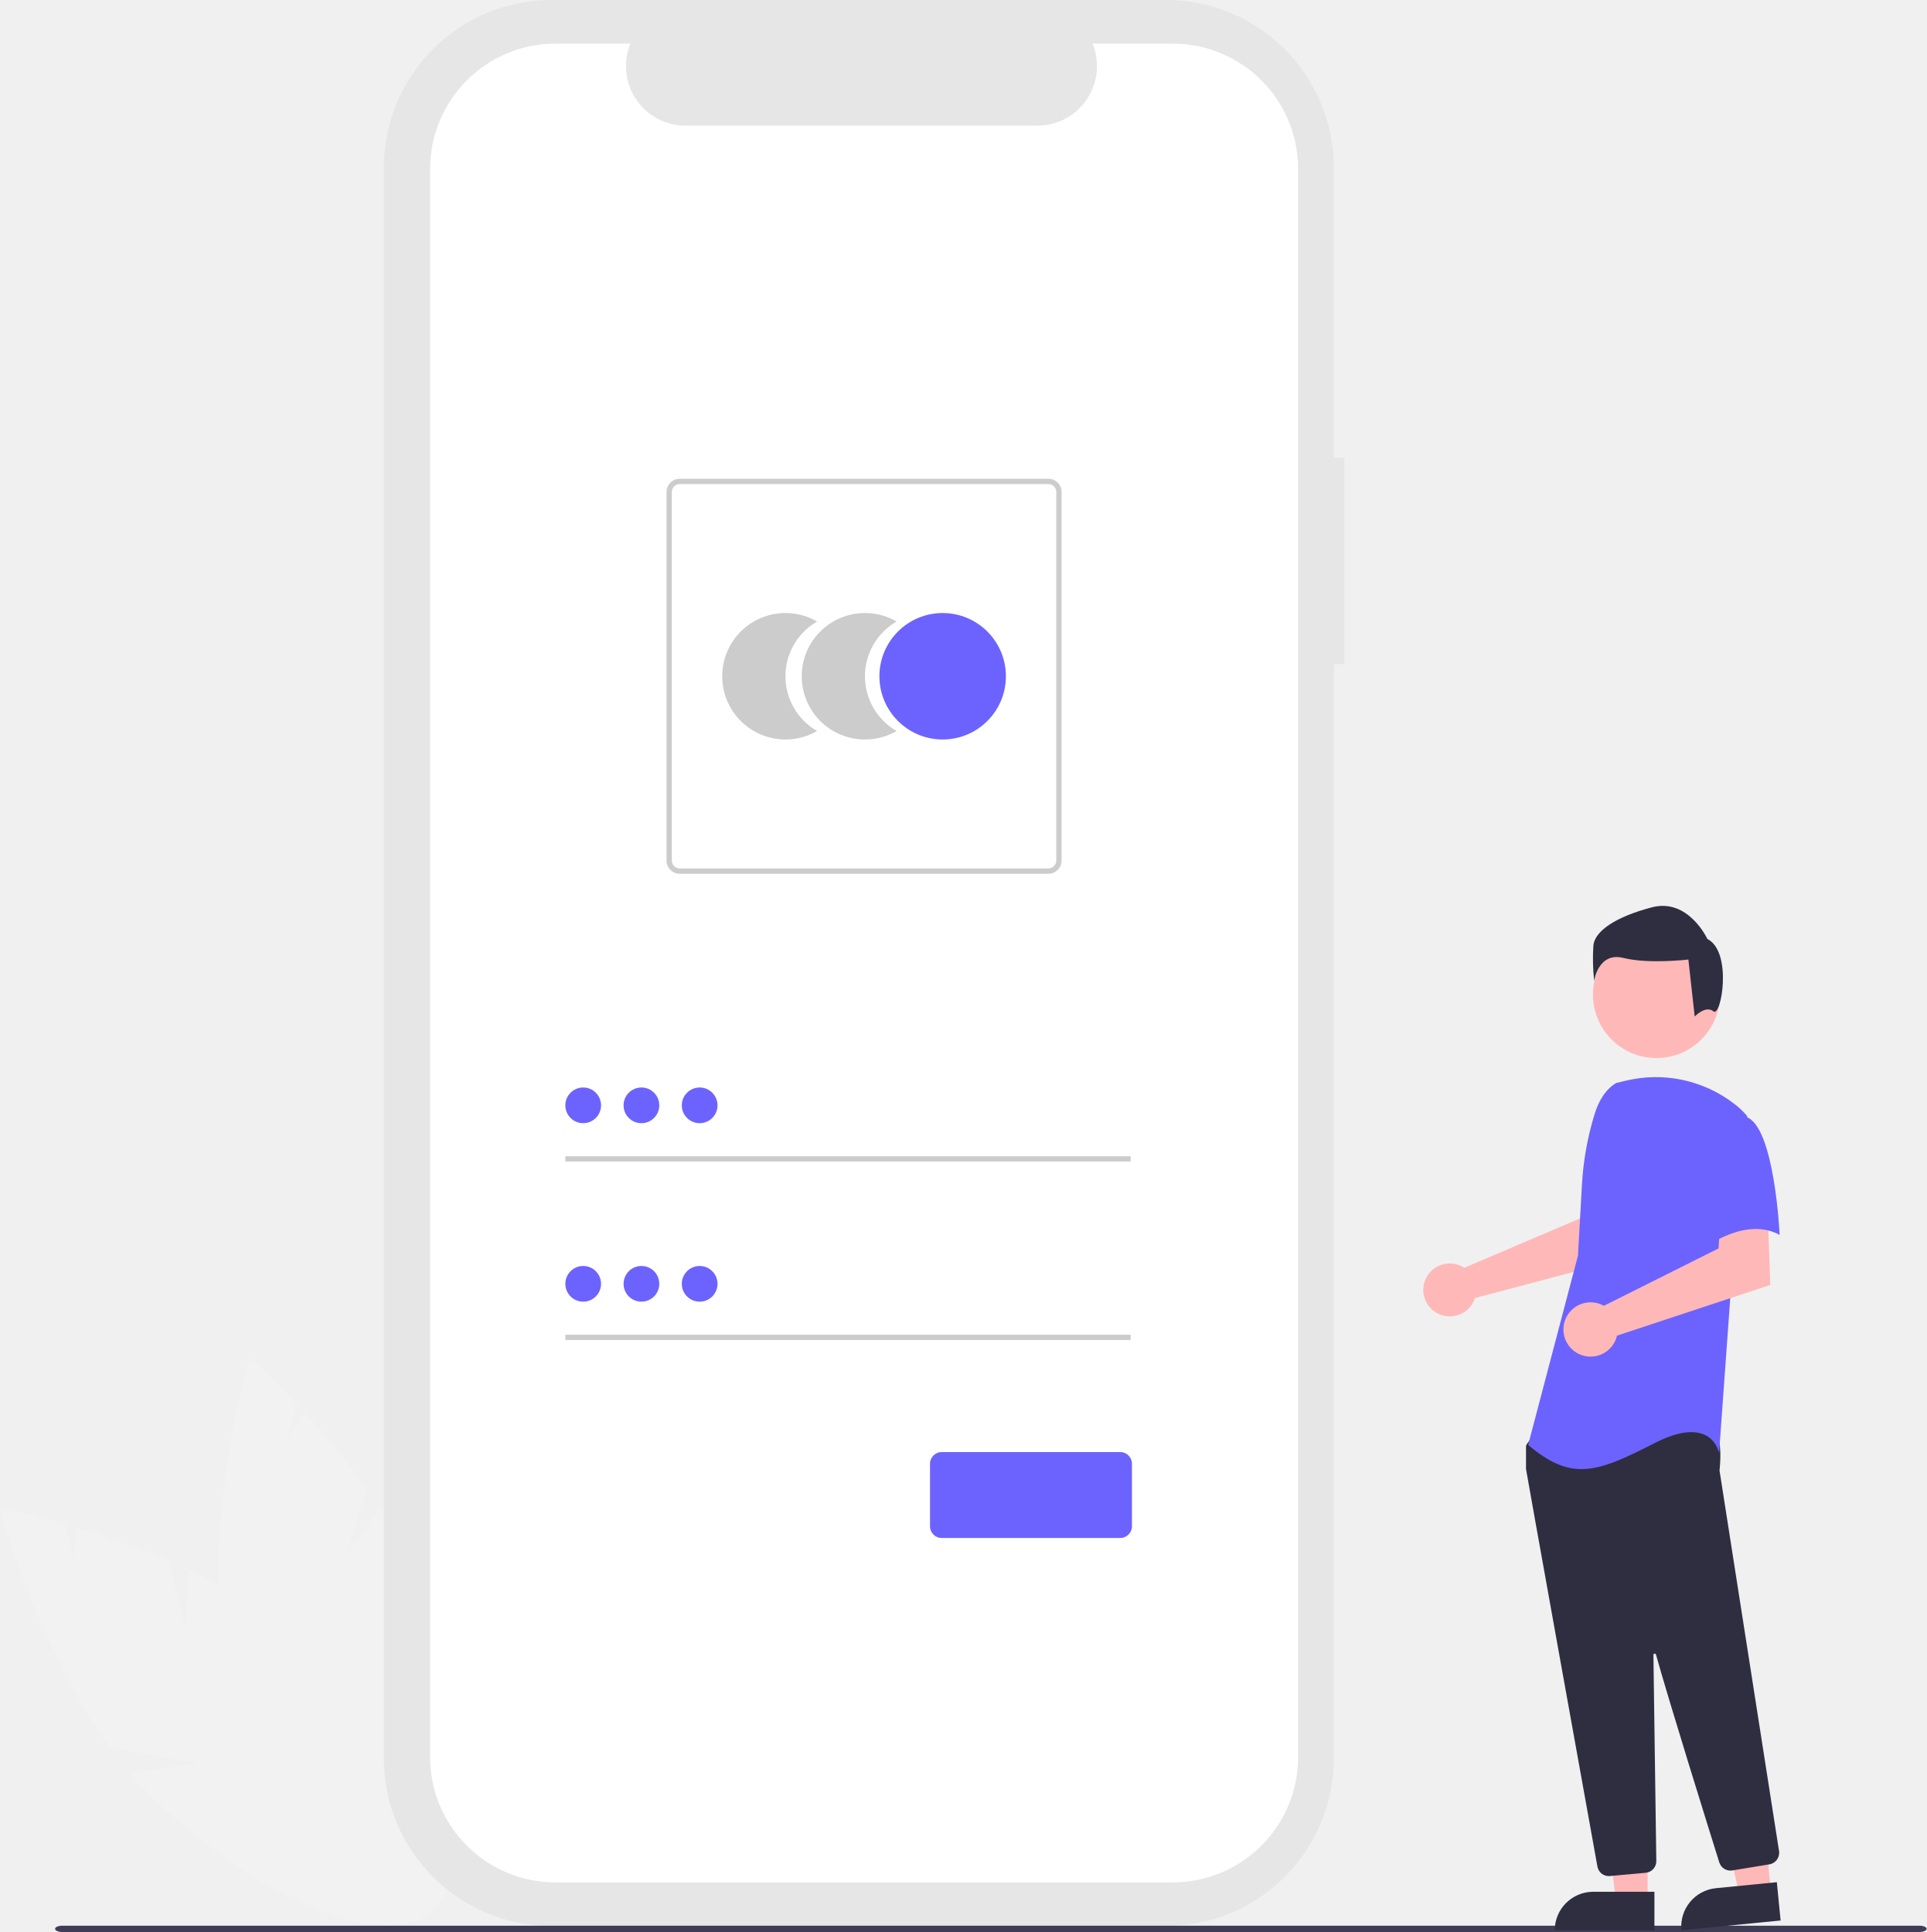
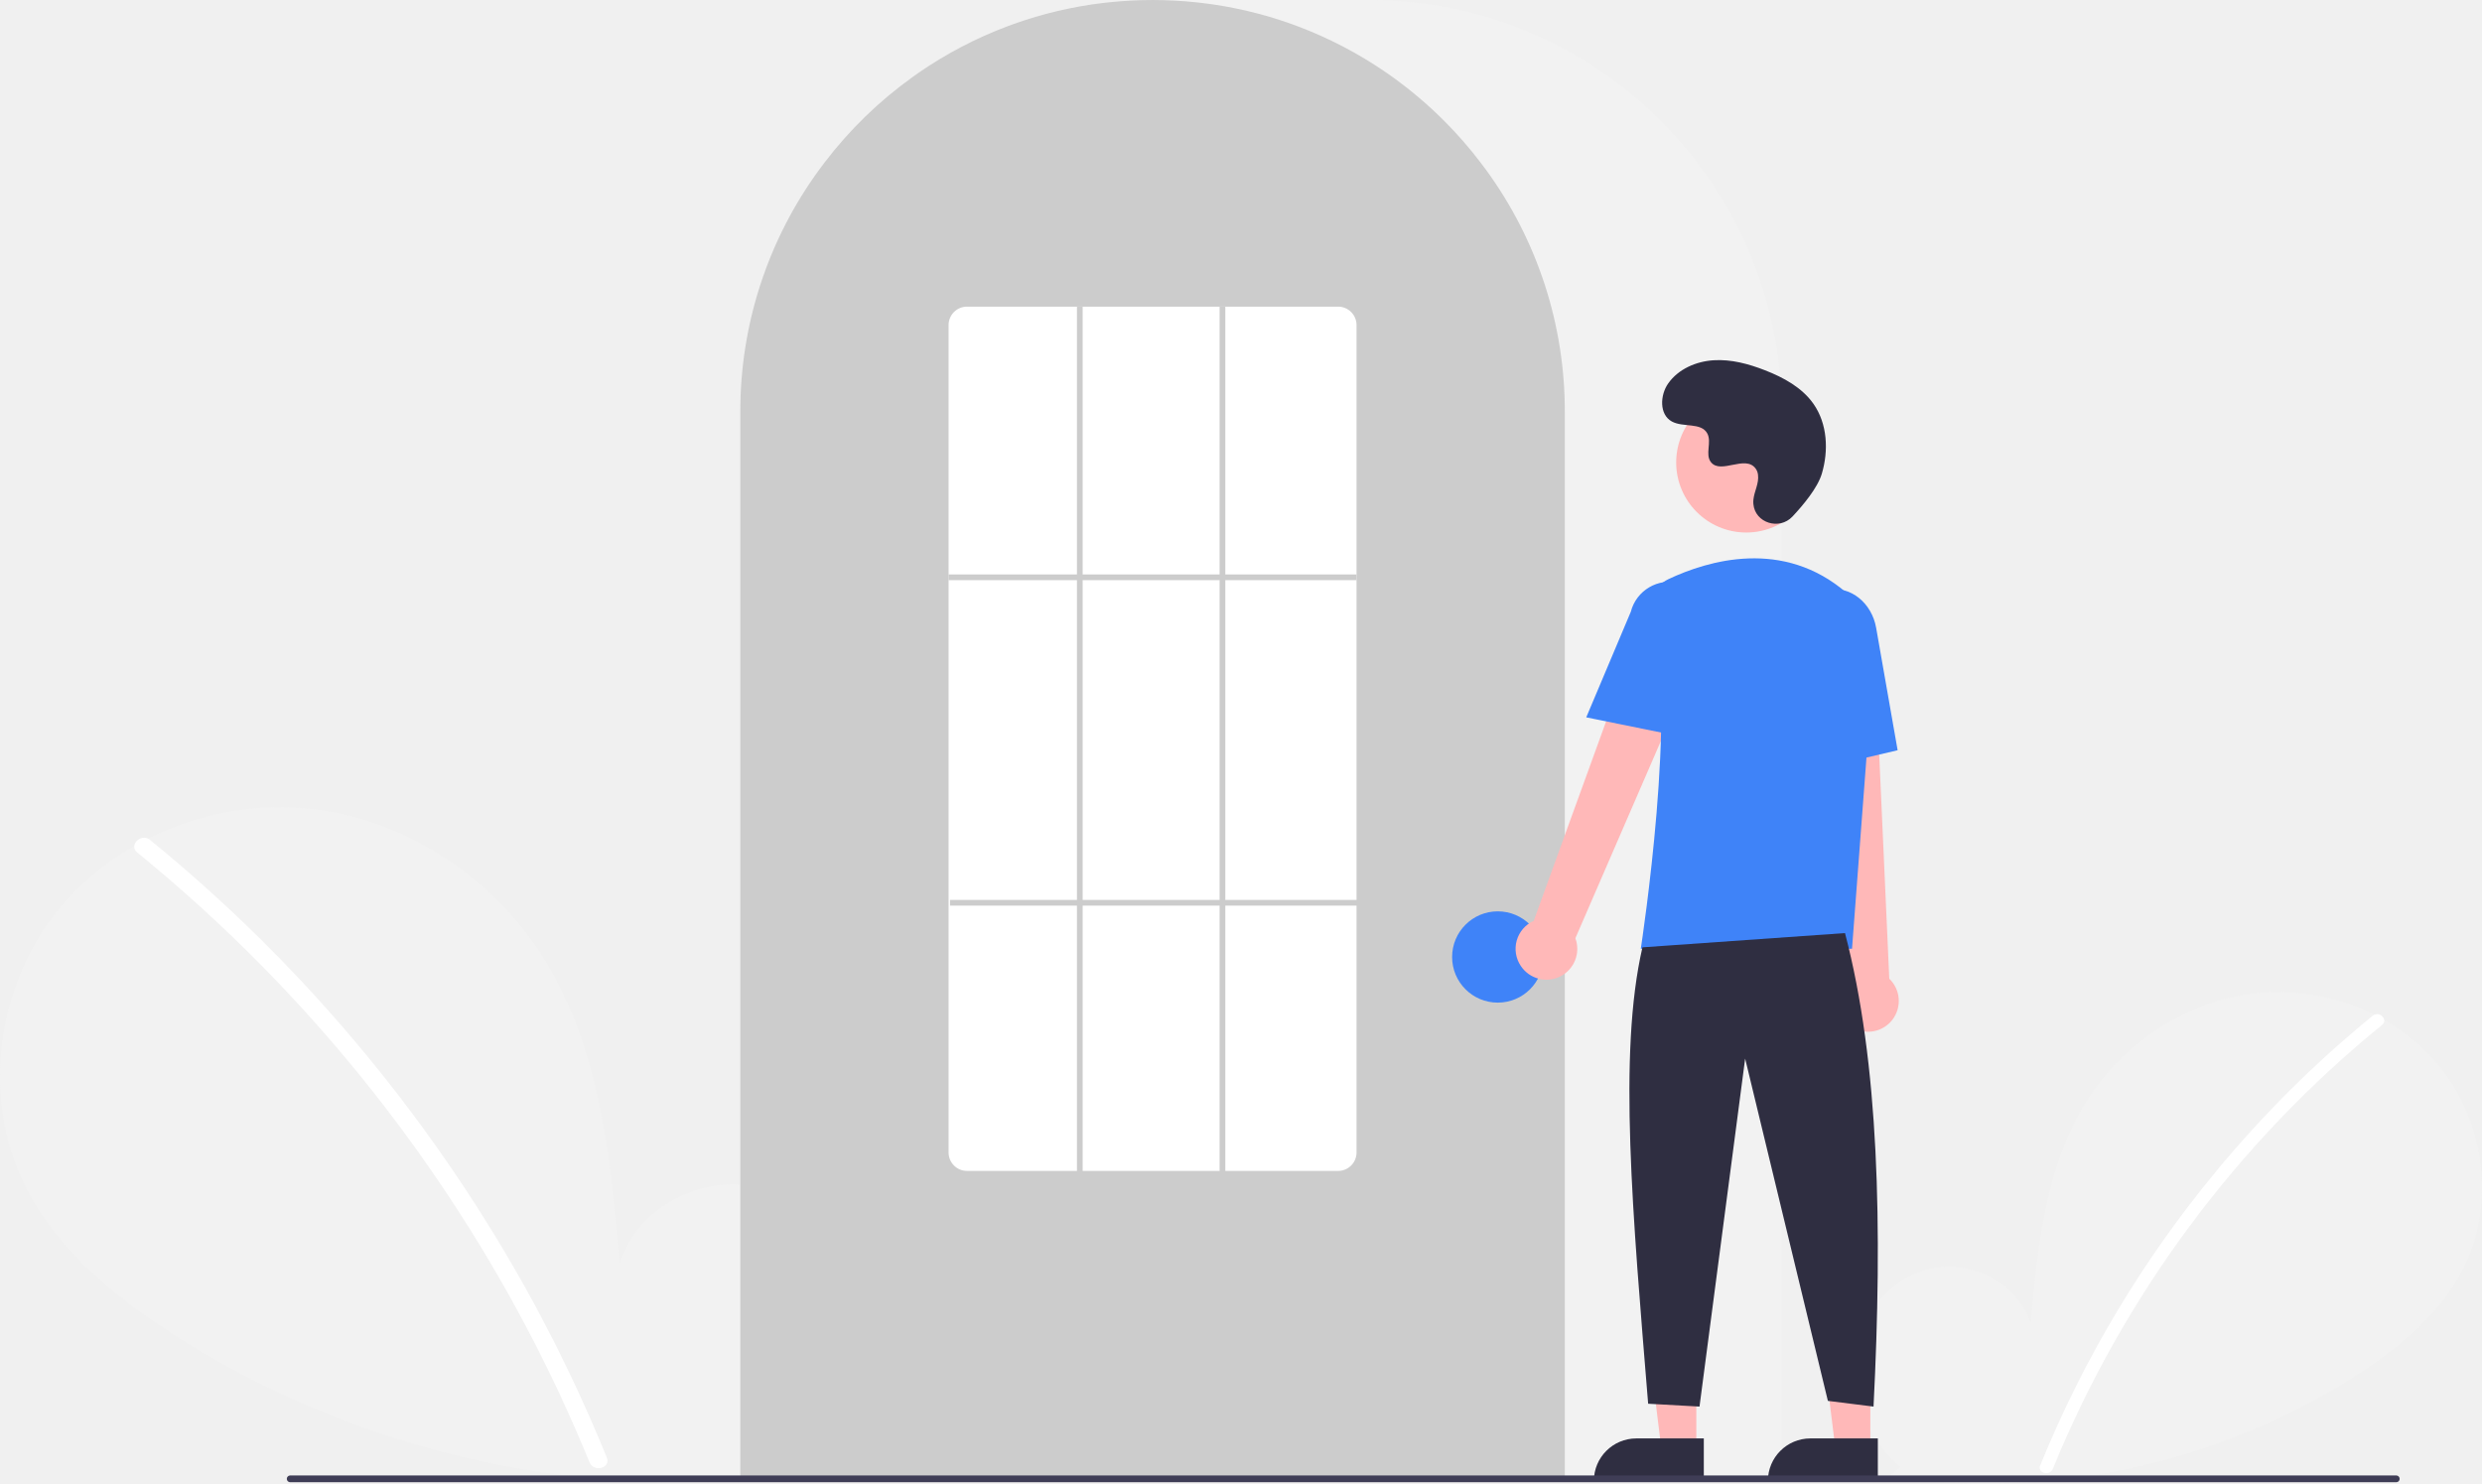
- <svg xmlns="http://www.w3.org/2000/svg" data-name="Layer 1" viewBox="0 0 744.848 747.077">
-   <path id="fa3b9e12-7275-481e-bee9-64fd9595a50d-59" data-name="Path 1" d="M299.205,705.809l-6.56-25.872a335.967,335.967,0,0,0-35.643-12.788l-.828,12.024-3.358-13.247c-15.021-4.294-25.24-6.183-25.24-6.183s13.8,52.489,42.754,92.617l33.734,5.926-26.207,3.779a135.926,135.926,0,0,0,11.719,12.422c42.115,39.092,89.024,57.028,104.773,40.06s-5.625-62.412-47.74-101.5c-13.056-12.119-29.457-21.844-45.875-29.5Z" transform="translate(-227.576 -76.46149)" fill="#f2f2f2" />
-   <path id="bde08021-c30f-4979-a9d8-cb90b72b5ca2-60" data-name="Path 2" d="M361.591,677.706l7.758-25.538a335.94,335.94,0,0,0-23.9-29.371l-6.924,9.865,3.972-13.076c-10.641-11.436-18.412-18.335-18.412-18.335s-15.315,52.067-11.275,101.384l25.815,22.51-24.392-10.312a135.919,135.919,0,0,0,3.614,16.694c15.846,55.234,46.731,94.835,68.983,88.451s27.446-56.335,11.6-111.569c-4.912-17.123-13.926-33.926-24.023-48.965Z" transform="translate(-227.576 -76.46149)" fill="#f2f2f2" />
-   <path id="b3ac2088-de9b-4f7f-bc99-0ed9705c1a9d-61" data-name="Path 22" d="M747.327,253.445h-4.092v-112.1a64.883,64.883,0,0,0-64.883-64.883H440.845a64.883,64.883,0,0,0-64.883,64.883v615a64.883,64.883,0,0,0,64.883,64.883H678.352a64.883,64.883,0,0,0,64.882-64.883v-423.105h4.092Z" transform="translate(-227.576 -76.46149)" fill="#e6e6e6" />
-   <path id="b2715b96-3117-487c-acc0-20904544b5b7-62" data-name="Path 23" d="M680.97,93.335h-31a23.02,23.02,0,0,1-21.316,31.714H492.589a23.02,23.02,0,0,1-21.314-31.714H442.319a48.454,48.454,0,0,0-48.454,48.454v614.107a48.454,48.454,0,0,0,48.454,48.454H680.97a48.454,48.454,0,0,0,48.454-48.454h0V141.788a48.454,48.454,0,0,0-48.454-48.453Z" transform="translate(-227.576 -76.46149)" fill="#fff" />
-   <path id="b06d66ec-6c84-45dd-8c27-1263a6253192-63" data-name="Path 6" d="M531.234,337.965a24.437,24.437,0,0,1,12.23-21.174,24.45,24.45,0,1,0,0,42.345A24.434,24.434,0,0,1,531.234,337.965Z" transform="translate(-227.576 -76.46149)" fill="#ccc" />
-   <path id="e73810fe-4cf4-40cc-8c7c-ca544ce30bd4-64" data-name="Path 7" d="M561.971,337.965a24.436,24.436,0,0,1,12.23-21.174,24.45,24.45,0,1,0,0,42.345A24.434,24.434,0,0,1,561.971,337.965Z" transform="translate(-227.576 -76.46149)" fill="#ccc" />
-   <circle id="a4813fcf-056e-4514-bb8b-e6506f49341f" data-name="Ellipse 1" cx="364.434" cy="261.502" r="24.45" fill="#6c63ff" />
-   <path id="bbe451c3-febc-41ba-8083-4c8307a2e73e-65" data-name="Path 8" d="M632.872,414.33h-142.5a5.123,5.123,0,0,1-5.117-5.117v-142.5a5.123,5.123,0,0,1,5.117-5.117h142.5a5.123,5.123,0,0,1,5.117,5.117v142.5A5.123,5.123,0,0,1,632.872,414.33Zm-142.5-150.686a3.073,3.073,0,0,0-3.07,3.07v142.5a3.073,3.073,0,0,0,3.07,3.07h142.5a3.073,3.073,0,0,0,3.07-3.07v-142.5a3.073,3.073,0,0,0-3.07-3.07Z" transform="translate(-227.576 -76.46149)" fill="#ccc" />
-   <rect id="bb28937d-932f-4fdf-befe-f406e51091fe" data-name="Rectangle 1" x="218.562" y="447.102" width="218.552" height="2.047" fill="#ccc" />
-   <circle id="fcef55fc-4968-45b2-93bb-1a1080c85fc7" data-name="Ellipse 2" cx="225.464" cy="427.42" r="6.902" fill="#6c63ff" />
-   <rect id="ff33d889-4c74-4b91-85ef-b4882cc8fe76" data-name="Rectangle 2" x="218.562" y="516.118" width="218.552" height="2.047" fill="#ccc" />
-   <circle id="e8fa0310-b872-4adf-aedd-0c6eda09f3b8" data-name="Ellipse 3" cx="225.464" cy="496.437" r="6.902" fill="#6c63ff" />
-   <path d="M660.69,671.172H591.622a4.505,4.505,0,0,1-4.5-4.5v-24.208a4.505,4.505,0,0,1,4.5-4.5h69.068a4.505,4.505,0,0,1,4.5,4.5v24.208A4.505,4.505,0,0,1,660.69,671.172Z" transform="translate(-227.576 -76.46149)" fill="#6c63ff" />
-   <circle id="e12ee00d-aa4a-4413-a013-11d20b7f97f7" data-name="Ellipse 7" cx="247.978" cy="427.42" r="6.902" fill="#6c63ff" />
-   <circle id="f58f497e-6949-45c8-be5f-eee2aa0f6586" data-name="Ellipse 8" cx="270.492" cy="427.42" r="6.902" fill="#6c63ff" />
-   <circle id="b4d4939a-c6e6-4f4d-ba6c-e8b05485017d" data-name="Ellipse 9" cx="247.978" cy="496.437" r="6.902" fill="#6c63ff" />
-   <circle id="aff120b1-519b-4e96-ac87-836aa55663de" data-name="Ellipse 10" cx="270.492" cy="496.437" r="6.902" fill="#6c63ff" />
-   <path id="f1094013-1297-477a-ac57-08eac07c4bd5-66" data-name="Path 88" d="M969.642,823.539H251.656c-1.537,0-2.782-.546-2.782-1.218s1.245-1.219,2.782-1.219H969.642c1.536,0,2.782.546,2.782,1.219S971.178,823.539,969.642,823.539Z" transform="translate(-227.576 -76.46149)" fill="#3f3d56" />
-   <path d="M792.253,565.923a10.094,10.094,0,0,1,1.411.787l44.852-19.143,1.601-11.815,17.922-.11-1.059,27.098-59.2,15.656a10.608,10.608,0,0,1-.447,1.208,10.235,10.235,0,1,1-5.079-13.682Z" transform="translate(-227.576 -76.46149)" fill="#ffb8b8" />
-   <polygon points="636.98 735.021 624.72 735.021 618.888 687.733 636.982 687.734 636.98 735.021" fill="#ffb8b8" />
-   <path d="M615.963,731.518h23.644a0,0,0,0,1,0,0v14.887a0,0,0,0,1,0,0H601.076a0,0,0,0,1,0,0v0A14.887,14.887,0,0,1,615.963,731.518Z" fill="#2f2e41" />
-   <polygon points="684.66 731.557 672.459 732.759 662.018 686.271 680.025 684.497 684.66 731.557" fill="#ffb8b8" />
-   <path d="M891.686,806.128h23.644a0,0,0,0,1,0,0v14.887a0,0,0,0,1,0,0H876.799a0,0,0,0,1,0,0v0A14.887,14.887,0,0,1,891.686,806.128Z" transform="translate(-303.0087 15.2906) rotate(-5.62529)" fill="#2f2e41" />
-   <circle cx="640.393" cy="384.574" r="24.561" fill="#ffb8b8" />
-   <path d="M849.556,801.919a4.471,4.471,0,0,1-4.415-3.697c-6.346-35.226-27.088-150.405-27.584-153.596a1.427,1.427,0,0,1-.016-.222v-8.588a1.489,1.489,0,0,1,.279-.872l2.74-3.838a1.478,1.478,0,0,1,1.144-.625c15.622-.732,66.784-2.879,69.256.209h0c2.482,3.104,1.605,12.507,1.404,14.36l.01.193,22.985,146.995a4.512,4.512,0,0,1-3.715,5.135l-14.356,2.365a4.521,4.521,0,0,1-5.025-3.093c-4.44-14.188-19.329-61.918-24.489-80.387a.499.499,0,0,0-.98.139c.258,17.605.881,62.523,1.096,78.037l.023,1.671a4.518,4.518,0,0,1-4.093,4.536l-13.844,1.258C849.836,801.914,849.695,801.919,849.556,801.919Z" transform="translate(-227.576 -76.46149)" fill="#2f2e41" />
-   <path id="ae7af94f-88d7-4204-9f07-e3651de85c05-67" data-name="Path 99" d="M852.381,495.254c-4.286,2.548-6.851,7.23-8.323,11.995a113.681,113.681,0,0,0-4.884,27.159l-1.556,27.6-19.255,73.17c16.689,14.121,26.315,10.912,48.78-.639s25.032,3.851,25.032,3.851l4.492-62.258,6.418-68.032a30.164,30.164,0,0,0-4.861-4.674,49.658,49.658,0,0,0-42.442-8.995Z" transform="translate(-227.576 -76.46149)" fill="#6c63ff" />
-   <path d="M846.127,580.7a10.526,10.526,0,0,1,1.501.704l44.348-22.197.736-12.026,18.294-1.261.98,27.413L852.72,592.932a10.496,10.496,0,1,1-6.593-12.232Z" transform="translate(-227.576 -76.46149)" fill="#ffb8b8" />
-   <path id="a6768b0e-63d0-4b31-8462-9b2e0b00f0fd-68" data-name="Path 101" d="M902.766,508.412c10.912,3.851,12.834,45.574,12.834,45.574-12.837-7.06-28.241,4.493-28.241,4.493s-3.209-10.912-7.06-25.032a24.53,24.53,0,0,1,5.134-23.106S891.854,504.558,902.766,508.412Z" transform="translate(-227.576 -76.46149)" fill="#6c63ff" />
-   <path id="bfd7963f-0cf8-4885-9d3a-2c00bccda2e3-69" data-name="Path 102" d="M889.991,467.531c-3.06-2.448-7.235,2.002-7.235,2.002l-2.448-22.033s-15.301,1.833-25.093-.612-11.323,8.875-11.323,8.875a78.58,78.58,0,0,1-.306-13.771c.612-5.508,8.568-11.017,22.645-14.689S887.652,439.543,887.652,439.543C897.445,444.439,893.051,469.979,889.991,467.531Z" transform="translate(-227.576 -76.46149)" fill="#2f2e41" />
+ <svg xmlns="http://www.w3.org/2000/svg" data-name="Layer 1" viewBox="0 0 870 520.139">
+   <path d="M831.092,704.187c-11.138-9.412-17.904-24.28-16.13-38.754s12.764-27.78,27.018-30.854,30.504,5.435,34.834,19.359c2.383-26.846,5.129-54.818,19.402-77.68,12.924-20.701,35.309-35.514,59.569-38.164s49.803,7.359,64.933,26.507,18.835,46.985,8.238,68.969c-7.806,16.195-22.188,28.247-37.257,38.052a240.452,240.452,0,0,1-164.454,35.977Z" transform="translate(-165 -189.9307)" fill="#f2f2f2" />
+   <path d="M996.728,546.01a393.414,393.414,0,0,0-54.826,54.442,394.561,394.561,0,0,0-61.752,103.194c-1.112,2.725,3.313,3.911,4.412,1.216A392.342,392.342,0,0,1,999.963,549.245c2.284-1.86-.97-5.08-3.236-3.236Z" transform="translate(-165 -189.9307)" fill="#fff" />
+   <path d="M445.067,701.63c15.299-12.927,24.591-33.348,22.154-53.228s-17.531-38.156-37.11-42.377-41.897,7.464-47.844,26.59c-3.273-36.873-7.044-75.292-26.648-106.693-17.751-28.433-48.497-48.778-81.818-52.418s-68.404,10.107-89.185,36.407-25.869,64.535-11.315,94.729c10.722,22.243,30.475,38.797,51.172,52.264,66.03,42.965,147.939,60.884,225.877,49.415" transform="translate(-165 -189.9307)" fill="#f2f2f2" />
+   <path d="M217.567,484.373a540.355,540.355,0,0,1,75.304,74.777A548.076,548.076,0,0,1,352.257,647.04a545.835,545.835,0,0,1,25.43,53.846c1.527,3.743-4.55,5.372-6.06,1.671a536.36,536.36,0,0,0-49.009-92.727A539.734,539.734,0,0,0,256.889,528.632a538.441,538.441,0,0,0-43.766-39.815c-3.138-2.555,1.332-6.978,4.444-4.444Z" transform="translate(-165 -189.9307)" fill="#fff" />
+   <path d="M789.5,708.931h-365v-374.5c0-79.678,64.822-144.5,144.5-144.5h76c79.677,0,144.5,64.822,144.5,144.5Z" transform="translate(-165 -189.9307)" fill="#f2f2f2" />
+   <path d="M713.5,708.931h-289v-374.5a143.382,143.382,0,0,1,27.596-84.944c.664-.905,1.326-1.798,2.009-2.681a144.466,144.466,0,0,1,30.754-29.851c.66-.48,1.322-.952,1.994-1.423a144.16,144.16,0,0,1,31.472-16.459c.661-.25,1.334-.501,2.007-.742a144.02,144.02,0,0,1,31.108-7.336c.658-.09,1.333-.16,2.008-.23a146.288,146.288,0,0,1,31.105,0c.673.07,1.349.141,2.014.231a143.995,143.995,0,0,1,31.1,7.335c.673.241,1.346.492,2.009.743a143.799,143.799,0,0,1,31.106,16.216c.672.461,1.344.933,2.006,1.405a145.987,145.987,0,0,1,18.384,15.564,144.305,144.305,0,0,1,12.724,14.551c.681.88,1.343,1.773,2.005,2.677A143.382,143.382,0,0,1,713.5,334.431Z" transform="translate(-165 -189.9307)" fill="#ccc" />
+   <circle cx="525" cy="335.5" r="16" fill="#3f83f8" />
+   <polygon points="594.599 507.783 582.339 507.783 576.506 460.495 594.601 460.496 594.599 507.783" fill="#ffb8b8" />
+   <path d="M573.582,504.28h23.644a0,0,0,0,1,0,0v14.887a0,0,0,0,1,0,0H558.695a0,0,0,0,1,0,0v0a14.887,14.887,0,0,1,14.887-14.887Z" fill="#2f2e41" />
+   <polygon points="655.599 507.783 643.339 507.783 637.506 460.495 655.601 460.496 655.599 507.783" fill="#ffb8b8" />
+   <path d="M634.582,504.28h23.644a0,0,0,0,1,0,0v14.887a0,0,0,0,1,0,0H619.695a0,0,0,0,1,0,0v0a14.887,14.887,0,0,1,14.887-14.887Z" fill="#2f2e41" />
+   <path d="M698.098,528.6a10.743,10.743,0,0,1,4.511-15.843l41.676-114.867L764.791,409.082,717.206,518.853a10.801,10.801,0,0,1-19.109,9.748Z" transform="translate(-165 -189.9307)" fill="#ffb8b8" />
+   <path d="M814.336,550.184a10.743,10.743,0,0,1-2.893-16.217L798.533,412.458l23.338,1.066L827.236,533.045a10.801,10.801,0,0,1-12.9,17.139Z" transform="translate(-165 -189.9307)" fill="#ffb8b8" />
+   <circle cx="612.106" cy="162.123" r="24.561" fill="#ffb8b8" />
+   <path d="M814.18,522.549H740.133l.089-.576c.133-.861,13.197-86.439,3.562-114.436a11.813,11.813,0,0,1,6.069-14.584h0c13.772-6.485,40.208-14.471,62.52,4.909a28.234,28.234,0,0,1,9.459,23.396Z" transform="translate(-165 -189.9307)" fill="#3f83f8" />
+   <path d="M754.354,448.181,721.018,441.418l15.626-37.03a13.997,13.997,0,0,1,27.106,6.998Z" transform="translate(-165 -189.9307)" fill="#3f83f8" />
+   <path d="M797.05,460.739l-2.004-45.941c-1.52-8.636,3.424-16.8,11.027-18.135,7.605-1.33,15.032,4.66,16.558,13.36l7.533,42.928Z" transform="translate(-165 -189.9307)" fill="#3f83f8" />
+   <path d="M811.716,517.049c11.915,45.377,13.214,103.069,10,166l-16-2-29-120-16,122-18-1c-5.377-66.03-10.613-122.715-2-160Z" transform="translate(-165 -189.9307)" fill="#2f2e41" />
+   <path d="M793.289,371.035c-4.582,4.881-13.091,2.261-13.688-4.407a8.055,8.055,0,0,1,.01-1.556c.308-2.954,2.015-5.635,1.606-8.754a4.59,4.59,0,0,0-.84-2.149c-3.651-4.889-12.222,2.187-15.668-2.239-2.113-2.714.371-6.987-1.251-10.021-2.14-4.004-8.479-2.029-12.454-4.221-4.423-2.439-4.158-9.225-1.247-13.353,3.551-5.034,9.776-7.72,15.923-8.107s12.253,1.275,17.992,3.511c6.521,2.541,12.988,6.054,17.001,11.788,4.88,6.973,5.35,16.348,2.909,24.502C802.098,360.99,797.031,367.049,793.289,371.035Z" transform="translate(-165 -189.9307)" fill="#2f2e41" />
+   <path d="M1004.982,709.574h-738.294a1.191,1.191,0,0,1,0-2.381h738.294a1.191,1.191,0,0,1,0,2.381Z" transform="translate(-165 -189.9307)" fill="#3f3d56" />
+   <path d="M634,600.431H504a6.465,6.465,0,0,1-6.5-6.415V303.846a6.465,6.465,0,0,1,6.5-6.415H634a6.465,6.465,0,0,1,6.5,6.415V594.015A6.465,6.465,0,0,1,634,600.431Z" transform="translate(-165 -189.9307)" fill="#fff" />
+   <rect x="332.5" y="201.39" width="143" height="2" fill="#ccc" />
+   <rect x="333" y="315.5" width="143" height="2" fill="#ccc" />
+   <rect x="377.5" y="107.5" width="2" height="304" fill="#ccc" />
+   <rect x="427.5" y="107.5" width="2" height="304" fill="#ccc" />
</svg>
